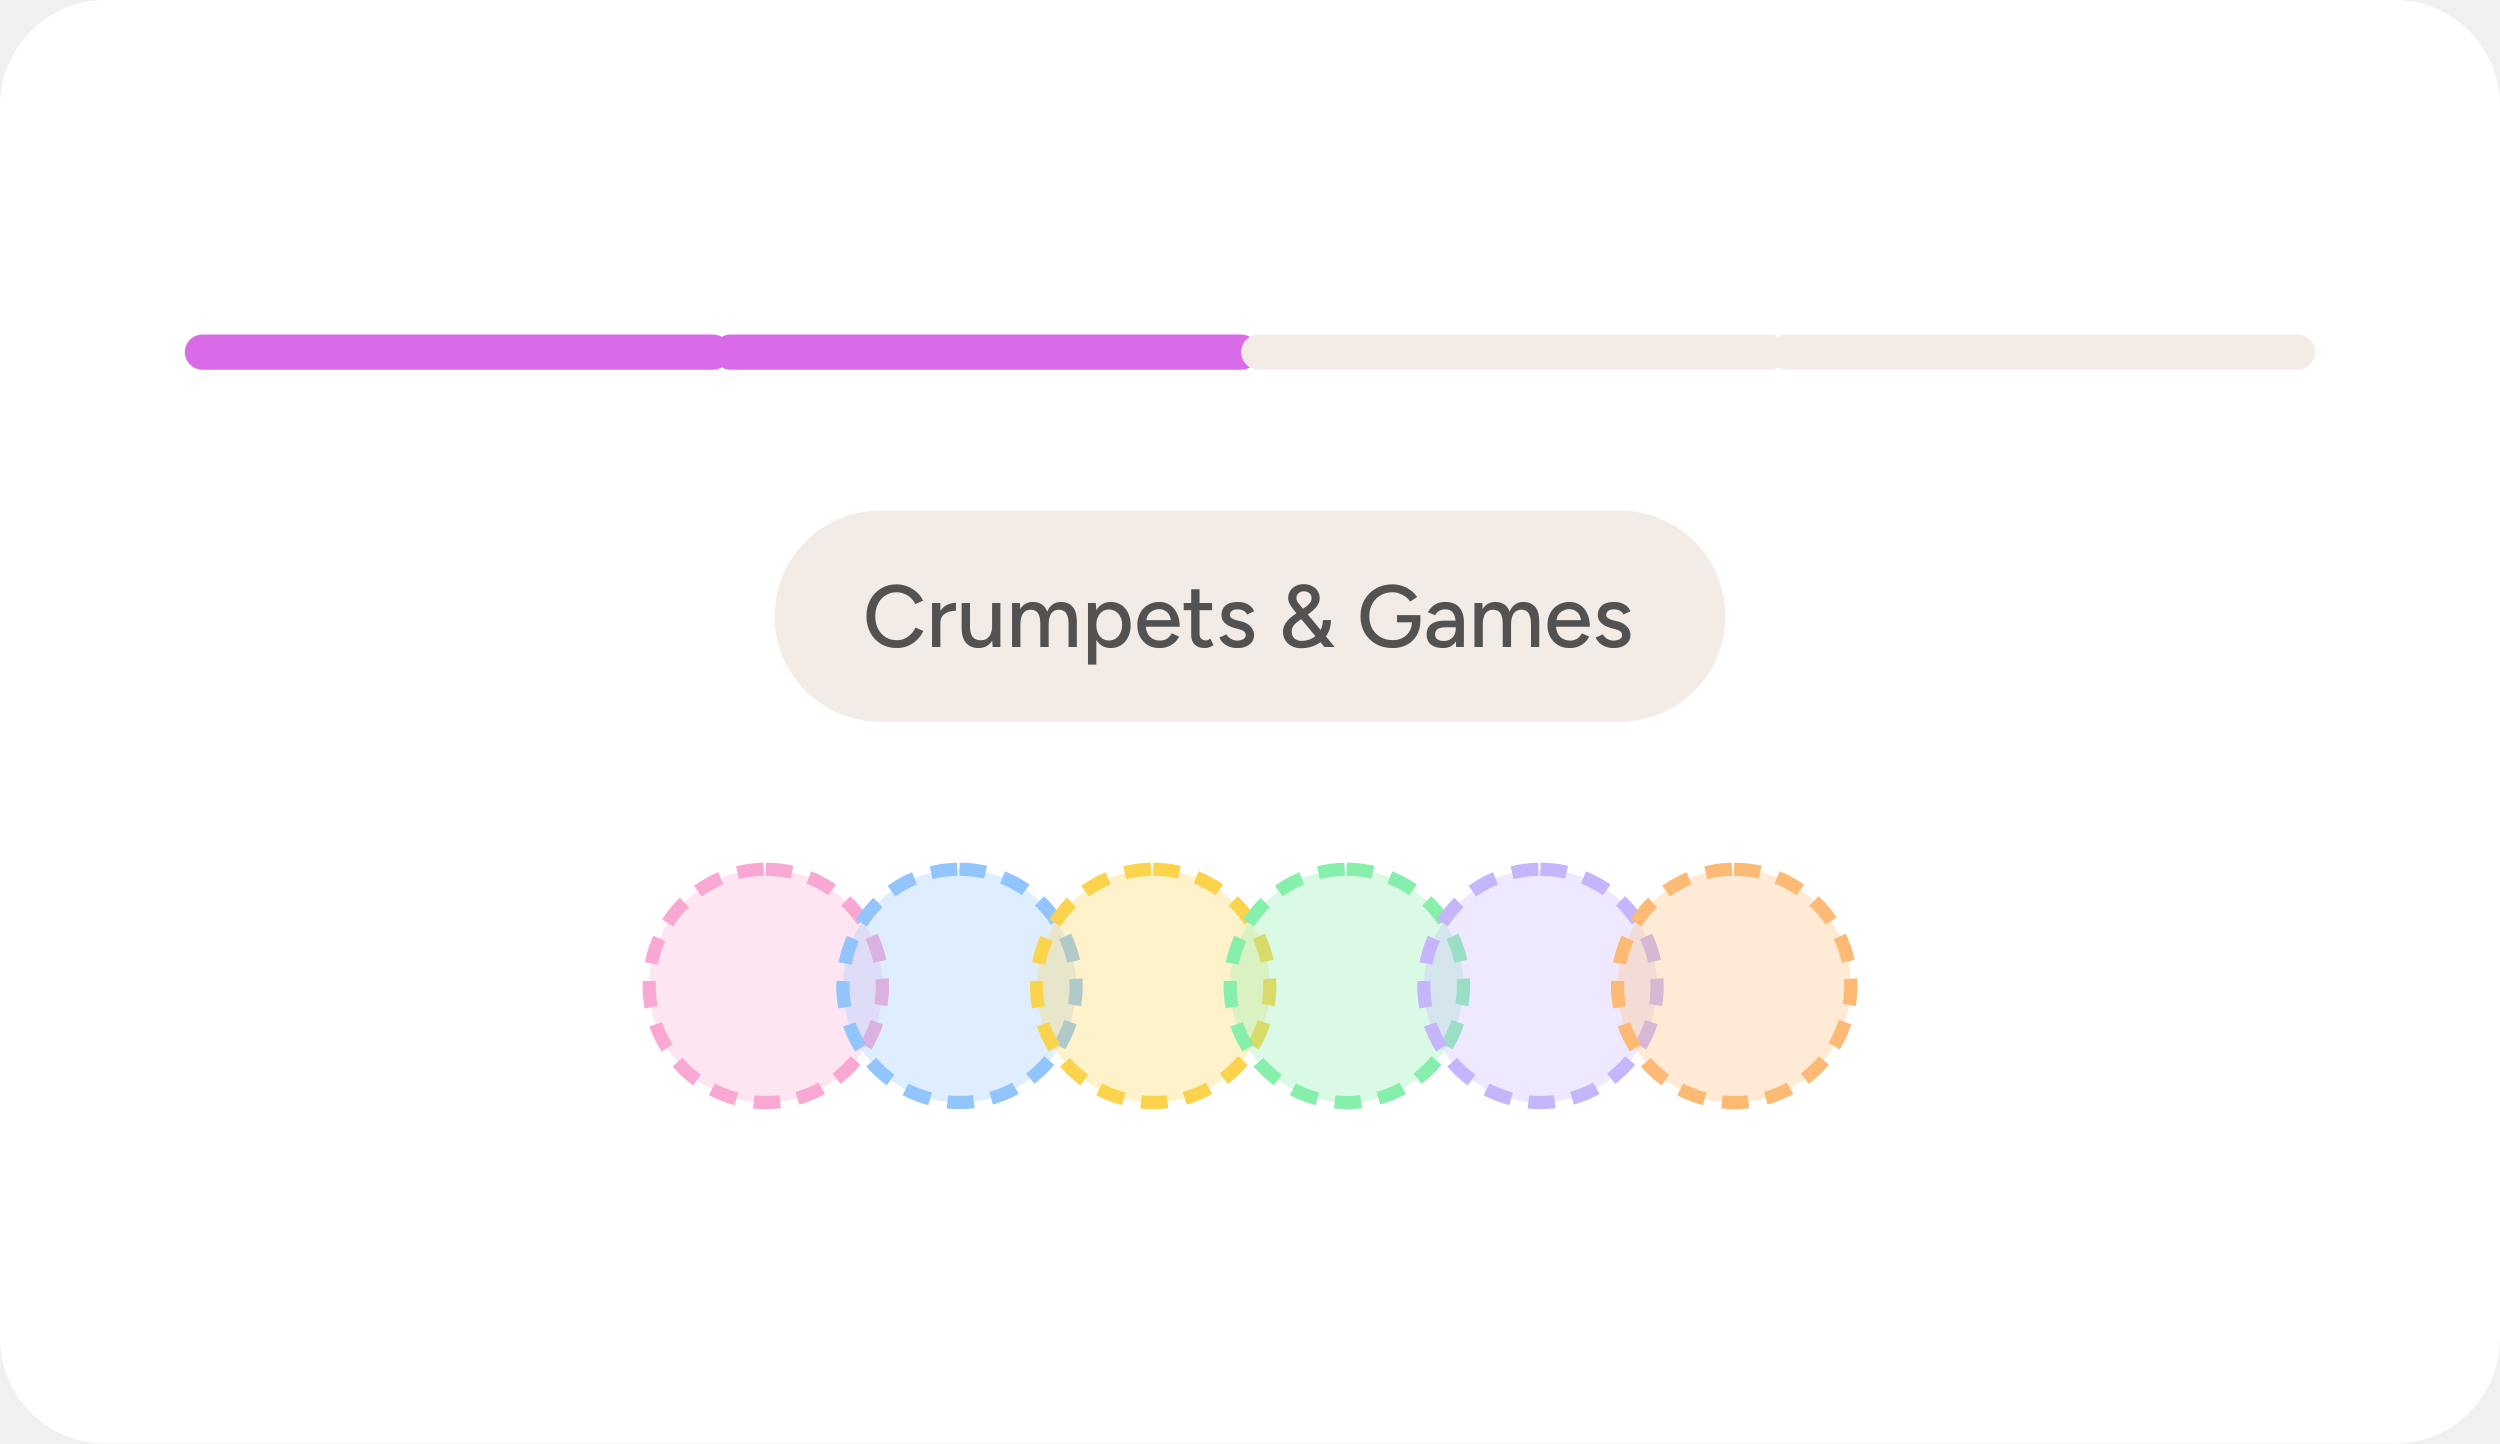
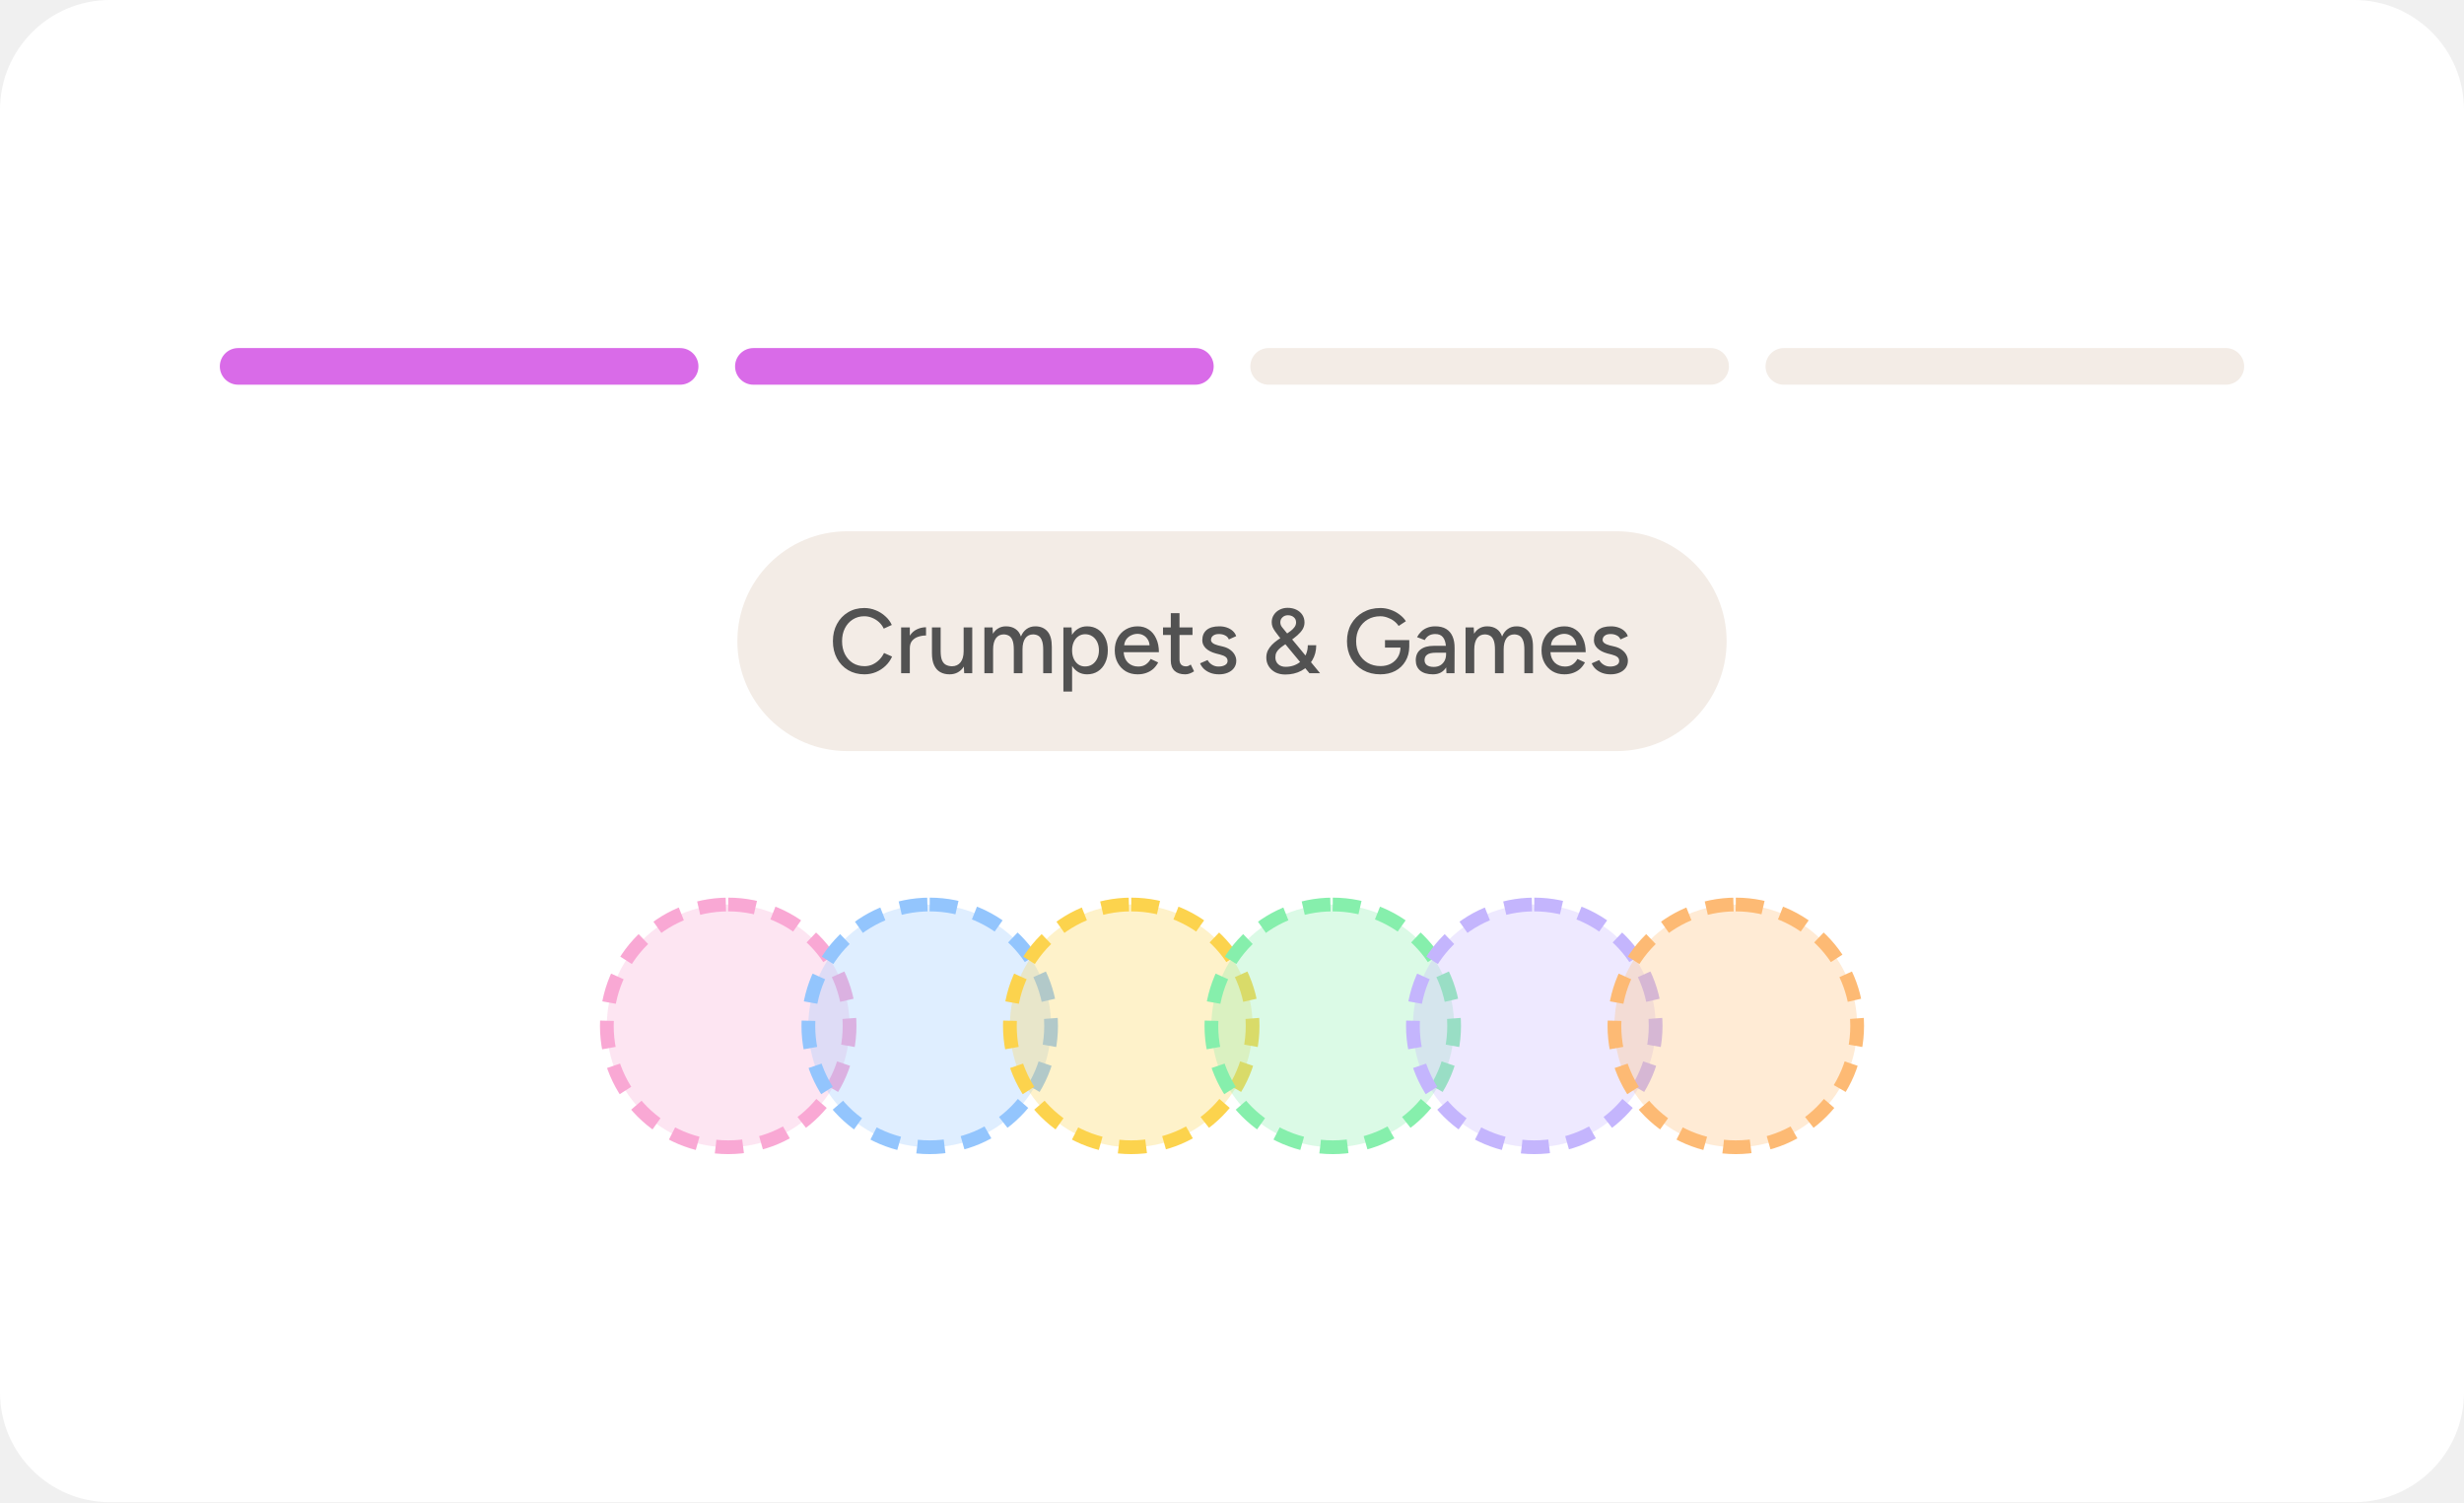
- <svg xmlns="http://www.w3.org/2000/svg" width="284" height="164" viewBox="0 0 284 164" fill="none">
-   <rect width="284" height="164" rx="12" fill="white" />
-   <rect x="21" y="38" width="62" height="4" rx="2" fill="#D96BE8" />
-   <rect x="81" y="38" width="62" height="4" rx="2" fill="#D96BE8" />
-   <rect x="141" y="38" width="62" height="4" rx="2" fill="#F3ECE6" />
-   <rect x="201" y="38" width="62" height="4" rx="2" fill="#F3ECE6" />
-   <rect x="88" y="58" width="108" height="24" rx="12" fill="#F3ECE6" />
-   <path d="M101.87 73.62C101.203 73.62 100.61 73.467 100.09 73.16C99.57 72.847 99.163 72.42 98.87 71.88C98.577 71.333 98.43 70.707 98.43 70C98.43 69.293 98.577 68.67 98.87 68.13C99.163 67.583 99.567 67.157 100.08 66.85C100.593 66.537 101.183 66.38 101.85 66.38C102.283 66.38 102.697 66.46 103.09 66.62C103.483 66.773 103.833 66.99 104.14 67.27C104.453 67.543 104.693 67.863 104.86 68.23L103.98 68.63C103.853 68.357 103.68 68.12 103.46 67.92C103.24 67.72 102.99 67.563 102.71 67.45C102.437 67.337 102.15 67.28 101.85 67.28C101.383 67.28 100.967 67.397 100.6 67.63C100.233 67.863 99.947 68.183 99.74 68.59C99.533 68.997 99.43 69.467 99.43 70C99.43 70.533 99.533 71.007 99.74 71.42C99.953 71.833 100.243 72.157 100.61 72.39C100.983 72.617 101.407 72.73 101.88 72.73C102.187 72.73 102.477 72.67 102.75 72.55C103.023 72.423 103.267 72.253 103.48 72.04C103.7 71.82 103.877 71.57 104.01 71.29L104.89 71.68C104.723 72.06 104.487 72.397 104.18 72.69C103.873 72.983 103.52 73.213 103.12 73.38C102.727 73.54 102.31 73.62 101.87 73.62ZM105.877 73.5V68.5H106.827V69.4C107.027 69.087 107.283 68.857 107.597 68.71C107.917 68.557 108.25 68.48 108.597 68.48V69.38C108.297 69.38 108.01 69.427 107.737 69.52C107.47 69.607 107.25 69.753 107.077 69.96C106.91 70.16 106.827 70.433 106.827 70.78V73.5H105.877ZM111.163 73.62C110.776 73.62 110.44 73.54 110.153 73.38C109.866 73.22 109.643 72.97 109.483 72.63C109.323 72.29 109.243 71.85 109.243 71.31V68.5H110.193V71.06C110.193 71.507 110.243 71.85 110.343 72.09C110.45 72.33 110.596 72.497 110.783 72.59C110.97 72.683 111.18 72.733 111.413 72.74C111.82 72.74 112.136 72.597 112.363 72.31C112.59 72.023 112.703 71.62 112.703 71.1V68.5H113.643V73.5H112.763L112.723 72.77C112.556 73.043 112.34 73.253 112.073 73.4C111.813 73.547 111.51 73.62 111.163 73.62ZM114.969 73.5V68.5H115.859L115.899 69.19C116.059 68.923 116.259 68.723 116.499 68.59C116.739 68.45 117.015 68.38 117.329 68.38C117.729 68.38 118.069 68.473 118.349 68.66C118.629 68.84 118.832 69.117 118.959 69.49C119.105 69.13 119.312 68.857 119.579 68.67C119.845 68.477 120.162 68.38 120.529 68.38C121.095 68.38 121.539 68.567 121.859 68.94C122.179 69.307 122.335 69.873 122.329 70.64V73.5H121.389V70.94C121.389 70.487 121.339 70.143 121.239 69.91C121.145 69.67 121.019 69.503 120.859 69.41C120.699 69.317 120.512 69.267 120.299 69.26C119.925 69.26 119.635 69.403 119.429 69.69C119.229 69.977 119.129 70.38 119.129 70.9V73.5H118.179V70.94C118.179 70.487 118.132 70.143 118.039 69.91C117.945 69.67 117.815 69.503 117.649 69.41C117.489 69.317 117.302 69.267 117.089 69.26C116.715 69.26 116.425 69.403 116.219 69.69C116.019 69.977 115.919 70.38 115.919 70.9V73.5H114.969ZM123.593 75.5V68.5H124.483L124.533 69.31C124.713 69.017 124.943 68.79 125.223 68.63C125.503 68.463 125.823 68.38 126.183 68.38C126.629 68.38 127.023 68.49 127.363 68.71C127.703 68.93 127.966 69.237 128.153 69.63C128.346 70.017 128.443 70.473 128.443 71C128.443 71.52 128.346 71.977 128.153 72.37C127.966 72.763 127.703 73.07 127.363 73.29C127.023 73.51 126.629 73.62 126.183 73.62C125.823 73.62 125.503 73.54 125.223 73.38C124.949 73.213 124.723 72.987 124.543 72.7V75.5H123.593ZM125.953 72.76C126.253 72.76 126.516 72.687 126.743 72.54C126.969 72.387 127.146 72.18 127.273 71.92C127.406 71.653 127.473 71.347 127.473 71C127.473 70.653 127.409 70.35 127.283 70.09C127.156 69.823 126.979 69.617 126.753 69.47C126.526 69.317 126.263 69.24 125.963 69.24C125.689 69.24 125.443 69.317 125.223 69.47C125.009 69.617 124.843 69.823 124.723 70.09C124.603 70.357 124.543 70.66 124.543 71C124.543 71.347 124.603 71.653 124.723 71.92C124.843 72.18 125.009 72.387 125.223 72.54C125.436 72.687 125.679 72.76 125.953 72.76ZM131.69 73.62C131.204 73.62 130.774 73.51 130.4 73.29C130.027 73.063 129.734 72.753 129.52 72.36C129.307 71.967 129.2 71.513 129.2 71C129.2 70.487 129.307 70.033 129.52 69.64C129.734 69.247 130.027 68.94 130.4 68.72C130.78 68.493 131.214 68.38 131.7 68.38C132.16 68.38 132.564 68.497 132.91 68.73C133.257 68.957 133.527 69.283 133.72 69.71C133.92 70.13 134.02 70.627 134.02 71.2H130.17C130.204 71.693 130.367 72.08 130.66 72.36C130.96 72.633 131.327 72.77 131.76 72.77C132.094 72.77 132.37 72.693 132.59 72.54C132.817 72.38 132.994 72.18 133.12 71.94L133.94 72.32C133.807 72.58 133.634 72.81 133.42 73.01C133.207 73.203 132.954 73.353 132.66 73.46C132.374 73.567 132.05 73.62 131.69 73.62ZM130.23 70.45H133C132.98 70.183 132.907 69.96 132.78 69.78C132.66 69.593 132.504 69.45 132.31 69.35C132.124 69.25 131.914 69.2 131.68 69.2C131.454 69.2 131.234 69.25 131.02 69.35C130.807 69.443 130.627 69.583 130.48 69.77C130.34 69.957 130.257 70.183 130.23 70.45ZM136.889 73.62C136.389 73.62 136.002 73.493 135.729 73.24C135.455 72.98 135.319 72.61 135.319 72.13V69.32H134.469V68.5H135.319V66.94H136.269V68.5H137.689V69.32H136.269V71.99C136.269 72.237 136.329 72.427 136.449 72.56C136.575 72.687 136.755 72.75 136.989 72.75C137.055 72.75 137.129 72.737 137.209 72.71C137.289 72.683 137.385 72.63 137.499 72.55L137.859 73.29C137.685 73.403 137.519 73.487 137.359 73.54C137.205 73.593 137.049 73.62 136.889 73.62ZM140.587 73.62C140.233 73.62 139.917 73.567 139.637 73.46C139.363 73.353 139.13 73.21 138.937 73.03C138.75 72.85 138.61 72.647 138.517 72.42L139.337 72.06C139.443 72.267 139.603 72.437 139.817 72.57C140.03 72.703 140.267 72.77 140.527 72.77C140.813 72.77 141.05 72.717 141.237 72.61C141.423 72.503 141.517 72.353 141.517 72.16C141.517 71.973 141.447 71.827 141.307 71.72C141.167 71.613 140.963 71.527 140.697 71.46L140.227 71.34C139.76 71.213 139.397 71.023 139.137 70.77C138.883 70.517 138.757 70.23 138.757 69.91C138.757 69.423 138.913 69.047 139.227 68.78C139.54 68.513 140.003 68.38 140.617 68.38C140.917 68.38 141.19 68.423 141.437 68.51C141.69 68.597 141.903 68.72 142.077 68.88C142.257 69.04 142.383 69.23 142.457 69.45L141.657 69.81C141.577 69.61 141.44 69.463 141.247 69.37C141.053 69.27 140.827 69.22 140.567 69.22C140.3 69.22 140.09 69.28 139.937 69.4C139.783 69.513 139.707 69.673 139.707 69.88C139.707 69.993 139.77 70.103 139.897 70.21C140.03 70.31 140.223 70.393 140.477 70.46L141.017 70.59C141.343 70.67 141.613 70.793 141.827 70.96C142.04 71.12 142.2 71.303 142.307 71.51C142.413 71.71 142.467 71.92 142.467 72.14C142.467 72.44 142.383 72.703 142.217 72.93C142.057 73.15 141.833 73.32 141.547 73.44C141.267 73.56 140.947 73.62 140.587 73.62ZM147.816 73.64C147.416 73.64 147.06 73.563 146.746 73.41C146.44 73.25 146.196 73.03 146.016 72.75C145.836 72.47 145.746 72.153 145.746 71.8C145.746 71.513 145.8 71.257 145.906 71.03C146.02 70.803 146.166 70.597 146.346 70.41C146.533 70.217 146.736 70.043 146.956 69.89L147.976 69.19C148.13 69.083 148.283 68.973 148.436 68.86C148.59 68.74 148.72 68.607 148.826 68.46C148.94 68.307 148.996 68.137 148.996 67.95C148.996 67.71 148.91 67.52 148.736 67.38C148.57 67.24 148.356 67.17 148.096 67.17C147.87 67.17 147.676 67.243 147.516 67.39C147.356 67.537 147.276 67.72 147.276 67.94C147.276 68.127 147.333 68.297 147.446 68.45C147.566 68.597 147.71 68.773 147.876 68.98L149.136 70.49L151.616 73.5H150.456L148.386 71.01L147.126 69.49C146.966 69.283 146.826 69.097 146.706 68.93C146.586 68.763 146.493 68.6 146.426 68.44C146.366 68.273 146.336 68.103 146.336 67.93C146.336 67.63 146.413 67.363 146.566 67.13C146.72 66.89 146.926 66.703 147.186 66.57C147.453 66.43 147.746 66.36 148.066 66.36C148.42 66.36 148.736 66.427 149.016 66.56C149.296 66.693 149.516 66.88 149.676 67.12C149.836 67.36 149.916 67.64 149.916 67.96C149.916 68.227 149.846 68.477 149.706 68.71C149.566 68.937 149.373 69.157 149.126 69.37C148.88 69.583 148.596 69.8 148.276 70.02L147.546 70.53C147.406 70.623 147.273 70.73 147.146 70.85C147.026 70.963 146.926 71.093 146.846 71.24C146.773 71.387 146.736 71.567 146.736 71.78C146.736 72.08 146.84 72.327 147.046 72.52C147.253 72.707 147.523 72.8 147.856 72.8C148.183 72.8 148.493 72.747 148.786 72.64C149.08 72.527 149.336 72.37 149.556 72.17C149.783 71.963 149.96 71.713 150.086 71.42C150.213 71.127 150.276 70.8 150.276 70.44H151.196C151.196 71.06 151.05 71.613 150.756 72.1C150.47 72.58 150.073 72.957 149.566 73.23C149.06 73.503 148.476 73.64 147.816 73.64ZM158.193 73.62C157.486 73.62 156.856 73.467 156.303 73.16C155.756 72.847 155.326 72.42 155.013 71.88C154.706 71.333 154.553 70.71 154.553 70.01C154.553 69.297 154.706 68.67 155.013 68.13C155.326 67.583 155.756 67.157 156.303 66.85C156.856 66.537 157.486 66.38 158.193 66.38C158.58 66.38 158.95 66.443 159.303 66.57C159.663 66.69 159.986 66.86 160.273 67.08C160.566 67.293 160.803 67.54 160.983 67.82L160.193 68.34C160.06 68.133 159.886 67.95 159.673 67.79C159.46 67.63 159.223 67.507 158.963 67.42C158.71 67.327 158.453 67.28 158.193 67.28C157.68 67.28 157.223 67.397 156.823 67.63C156.43 67.863 156.12 68.183 155.893 68.59C155.666 68.997 155.553 69.47 155.553 70.01C155.553 70.537 155.663 71.003 155.883 71.41C156.11 71.817 156.423 72.137 156.823 72.37C157.23 72.603 157.693 72.72 158.213 72.72C158.626 72.72 158.996 72.637 159.323 72.47C159.65 72.297 159.906 72.06 160.093 71.76C160.286 71.453 160.386 71.1 160.393 70.7H158.703V69.88H161.353V70.6C161.346 71.207 161.206 71.737 160.933 72.19C160.666 72.643 160.296 72.997 159.823 73.25C159.35 73.497 158.806 73.62 158.193 73.62ZM163.942 73.62C163.348 73.62 162.885 73.487 162.552 73.22C162.225 72.947 162.062 72.57 162.062 72.09C162.062 71.577 162.232 71.187 162.572 70.92C162.918 70.647 163.398 70.51 164.012 70.51H165.352C165.312 70.083 165.198 69.763 165.012 69.55C164.832 69.33 164.558 69.22 164.192 69.22C163.932 69.22 163.705 69.273 163.512 69.38C163.325 69.487 163.168 69.653 163.042 69.88L162.202 69.56C162.322 69.333 162.472 69.133 162.652 68.96C162.832 68.78 163.048 68.64 163.302 68.54C163.555 68.433 163.852 68.38 164.192 68.38C164.665 68.38 165.058 68.473 165.372 68.66C165.685 68.847 165.918 69.117 166.072 69.47C166.232 69.823 166.308 70.26 166.302 70.78L166.292 73.5H165.412L165.382 72.86C165.235 73.1 165.042 73.287 164.802 73.42C164.562 73.553 164.275 73.62 163.942 73.62ZM164.022 72.81C164.295 72.81 164.532 72.753 164.732 72.64C164.932 72.52 165.088 72.357 165.202 72.15C165.315 71.937 165.372 71.693 165.372 71.42V71.26H164.272C163.812 71.26 163.488 71.333 163.302 71.48C163.115 71.62 163.022 71.817 163.022 72.07C163.022 72.303 163.108 72.487 163.282 72.62C163.462 72.747 163.708 72.81 164.022 72.81ZM167.498 73.5V68.5H168.388L168.428 69.19C168.588 68.923 168.788 68.723 169.028 68.59C169.268 68.45 169.545 68.38 169.858 68.38C170.258 68.38 170.598 68.473 170.878 68.66C171.158 68.84 171.361 69.117 171.488 69.49C171.635 69.13 171.841 68.857 172.108 68.67C172.375 68.477 172.691 68.38 173.058 68.38C173.625 68.38 174.068 68.567 174.388 68.94C174.708 69.307 174.865 69.873 174.858 70.64V73.5H173.918V70.94C173.918 70.487 173.868 70.143 173.768 69.91C173.675 69.67 173.548 69.503 173.388 69.41C173.228 69.317 173.041 69.267 172.828 69.26C172.455 69.26 172.165 69.403 171.958 69.69C171.758 69.977 171.658 70.38 171.658 70.9V73.5H170.708V70.94C170.708 70.487 170.661 70.143 170.568 69.91C170.475 69.67 170.345 69.503 170.178 69.41C170.018 69.317 169.831 69.267 169.618 69.26C169.245 69.26 168.955 69.403 168.748 69.69C168.548 69.977 168.448 70.38 168.448 70.9V73.5H167.498ZM178.282 73.62C177.795 73.62 177.365 73.51 176.992 73.29C176.619 73.063 176.325 72.753 176.112 72.36C175.899 71.967 175.792 71.513 175.792 71C175.792 70.487 175.899 70.033 176.112 69.64C176.325 69.247 176.619 68.94 176.992 68.72C177.372 68.493 177.805 68.38 178.292 68.38C178.752 68.38 179.155 68.497 179.502 68.73C179.849 68.957 180.119 69.283 180.312 69.71C180.512 70.13 180.612 70.627 180.612 71.2H176.762C176.795 71.693 176.959 72.08 177.252 72.36C177.552 72.633 177.919 72.77 178.352 72.77C178.685 72.77 178.962 72.693 179.182 72.54C179.409 72.38 179.585 72.18 179.712 71.94L180.532 72.32C180.399 72.58 180.225 72.81 180.012 73.01C179.799 73.203 179.545 73.353 179.252 73.46C178.965 73.567 178.642 73.62 178.282 73.62ZM176.822 70.45H179.592C179.572 70.183 179.499 69.96 179.372 69.78C179.252 69.593 179.095 69.45 178.902 69.35C178.715 69.25 178.505 69.2 178.272 69.2C178.045 69.2 177.825 69.25 177.612 69.35C177.399 69.443 177.219 69.583 177.072 69.77C176.932 69.957 176.849 70.183 176.822 70.45ZM183.341 73.62C182.987 73.62 182.671 73.567 182.391 73.46C182.117 73.353 181.884 73.21 181.691 73.03C181.504 72.85 181.364 72.647 181.271 72.42L182.091 72.06C182.197 72.267 182.357 72.437 182.571 72.57C182.784 72.703 183.021 72.77 183.281 72.77C183.567 72.77 183.804 72.717 183.991 72.61C184.177 72.503 184.271 72.353 184.271 72.16C184.271 71.973 184.201 71.827 184.061 71.72C183.921 71.613 183.717 71.527 183.451 71.46L182.981 71.34C182.514 71.213 182.151 71.023 181.891 70.77C181.637 70.517 181.511 70.23 181.511 69.91C181.511 69.423 181.667 69.047 181.981 68.78C182.294 68.513 182.757 68.38 183.371 68.38C183.671 68.38 183.944 68.423 184.191 68.51C184.444 68.597 184.657 68.72 184.831 68.88C185.011 69.04 185.137 69.23 185.211 69.45L184.411 69.81C184.331 69.61 184.194 69.463 184.001 69.37C183.807 69.27 183.581 69.22 183.321 69.22C183.054 69.22 182.844 69.28 182.691 69.4C182.537 69.513 182.461 69.673 182.461 69.88C182.461 69.993 182.524 70.103 182.651 70.21C182.784 70.31 182.977 70.393 183.231 70.46L183.771 70.59C184.097 70.67 184.367 70.793 184.581 70.96C184.794 71.12 184.954 71.303 185.061 71.51C185.167 71.71 185.221 71.92 185.221 72.14C185.221 72.44 185.137 72.703 184.971 72.93C184.811 73.15 184.587 73.32 184.301 73.44C184.021 73.56 183.701 73.62 183.341 73.62Z" fill="#525252" />
-   <rect x="73.75" y="98.75" width="26.5" height="26.5" rx="13.25" fill="#F9A8D4" fill-opacity="0.3" />
-   <rect x="73.75" y="98.75" width="26.5" height="26.5" rx="13.25" stroke="#F9A8D4" stroke-width="1.5" stroke-dasharray="3 2" />
-   <rect x="95.75" y="98.75" width="26.5" height="26.5" rx="13.25" fill="#93C5FD" fill-opacity="0.3" />
-   <rect x="95.75" y="98.75" width="26.5" height="26.5" rx="13.25" stroke="#93C5FD" stroke-width="1.5" stroke-dasharray="3 2" />
-   <rect x="117.75" y="98.75" width="26.5" height="26.5" rx="13.25" fill="#FCD34D" fill-opacity="0.3" />
-   <rect x="117.75" y="98.75" width="26.5" height="26.5" rx="13.25" stroke="#FCD34D" stroke-width="1.5" stroke-dasharray="3 2" />
-   <rect x="139.75" y="98.75" width="26.5" height="26.5" rx="13.25" fill="#86EFAC" fill-opacity="0.3" />
-   <rect x="139.75" y="98.75" width="26.5" height="26.5" rx="13.25" stroke="#86EFAC" stroke-width="1.5" stroke-dasharray="3 2" />
-   <rect x="161.75" y="98.75" width="26.5" height="26.5" rx="13.25" fill="#C4B5FD" fill-opacity="0.3" />
-   <rect x="161.75" y="98.75" width="26.5" height="26.5" rx="13.25" stroke="#C4B5FD" stroke-width="1.5" stroke-dasharray="3 2" />
-   <rect x="183.75" y="98.75" width="26.5" height="26.5" rx="13.25" fill="#FDBA74" fill-opacity="0.3" />
-   <rect x="183.75" y="98.75" width="26.5" height="26.5" rx="13.25" stroke="#FDBA74" stroke-width="1.5" stroke-dasharray="3 2" />
+ <svg xmlns="http://www.w3.org/2000/svg" width="269" height="164" viewBox="0 0 269 164" fill="none">
+   <g>
+     <rect width="269" height="164" rx="12" fill="white" />
+     <g>
+       <g>
+         <g>
+           <rect x="192.75" y="38" width="52.25" height="4" rx="2" fill="#F3ECE6" />
+         </g>
+       </g>
+       <g>
+         <g>
+           <rect x="136.5" y="38" width="52.25" height="4" rx="2" fill="#F3ECE6" />
+         </g>
+       </g>
+       <g>
+         <g>
+           <rect x="80.25" y="38" width="52.25" height="4" rx="2" fill="#D96BE8" />
+         </g>
+       </g>
+       <g>
+         <g>
+           <rect x="24" y="38" width="52.25" height="4" rx="2" fill="#D96BE8" />
+         </g>
+       </g>
+     </g>
+     <g>
+       <g>
+         <rect x="80.5" y="58" width="108" height="24" rx="12" fill="#F3ECE6" />
+         <path d="M94.37 73.62C93.703 73.62 93.11 73.467 92.59 73.16C92.07 72.847 91.663 72.42 91.37 71.88C91.077 71.333 90.93 70.707 90.93 70C90.93 69.293 91.077 68.67 91.37 68.13C91.663 67.583 92.067 67.157 92.58 66.85C93.093 66.537 93.683 66.38 94.35 66.38C94.783 66.38 95.197 66.46 95.59 66.62C95.983 66.773 96.333 66.99 96.64 67.27C96.953 67.543 97.193 67.863 97.36 68.23L96.48 68.63C96.353 68.357 96.18 68.12 95.96 67.92C95.74 67.72 95.49 67.563 95.21 67.45C94.937 67.337 94.65 67.28 94.35 67.28C93.883 67.28 93.467 67.397 93.1 67.63C92.733 67.863 92.447 68.183 92.24 68.59C92.033 68.997 91.93 69.467 91.93 70C91.93 70.533 92.033 71.007 92.24 71.42C92.453 71.833 92.743 72.157 93.11 72.39C93.483 72.617 93.907 72.73 94.38 72.73C94.687 72.73 94.977 72.67 95.25 72.55C95.523 72.423 95.767 72.253 95.98 72.04C96.2 71.82 96.377 71.57 96.51 71.29L97.39 71.68C97.223 72.06 96.987 72.397 96.68 72.69C96.373 72.983 96.02 73.213 95.62 73.38C95.227 73.54 94.81 73.62 94.37 73.62ZM98.377 73.5V68.5H99.327V69.4C99.527 69.087 99.784 68.857 100.097 68.71C100.417 68.557 100.75 68.48 101.097 68.48V69.38C100.797 69.38 100.51 69.427 100.237 69.52C99.97 69.607 99.75 69.753 99.577 69.96C99.41 70.16 99.327 70.433 99.327 70.78V73.5H98.377ZM103.663 73.62C103.276 73.62 102.94 73.54 102.653 73.38C102.366 73.22 102.143 72.97 101.983 72.63C101.823 72.29 101.743 71.85 101.743 71.31V68.5H102.693V71.06C102.693 71.507 102.743 71.85 102.843 72.09C102.95 72.33 103.096 72.497 103.283 72.59C103.47 72.683 103.68 72.733 103.913 72.74C104.32 72.74 104.636 72.597 104.863 72.31C105.09 72.023 105.203 71.62 105.203 71.1V68.5H106.143V73.5H105.263L105.223 72.77C105.056 73.043 104.84 73.253 104.573 73.4C104.313 73.547 104.01 73.62 103.663 73.62ZM107.469 73.5V68.5H108.359L108.399 69.19C108.559 68.923 108.759 68.723 108.999 68.59C109.239 68.45 109.515 68.38 109.829 68.38C110.229 68.38 110.569 68.473 110.849 68.66C111.129 68.84 111.332 69.117 111.459 69.49C111.605 69.13 111.812 68.857 112.079 68.67C112.345 68.477 112.662 68.38 113.029 68.38C113.595 68.38 114.039 68.567 114.359 68.94C114.679 69.307 114.835 69.873 114.829 70.64V73.5H113.889V70.94C113.889 70.487 113.839 70.143 113.739 69.91C113.645 69.67 113.519 69.503 113.359 69.41C113.199 69.317 113.012 69.267 112.799 69.26C112.425 69.26 112.135 69.403 111.929 69.69C111.729 69.977 111.629 70.38 111.629 70.9V73.5H110.679V70.94C110.679 70.487 110.632 70.143 110.539 69.91C110.445 69.67 110.315 69.503 110.149 69.41C109.989 69.317 109.802 69.267 109.589 69.26C109.215 69.26 108.925 69.403 108.719 69.69C108.519 69.977 108.419 70.38 108.419 70.9V73.5H107.469ZM116.093 75.5V68.5H116.983L117.033 69.31C117.213 69.017 117.443 68.79 117.723 68.63C118.003 68.463 118.323 68.38 118.683 68.38C119.129 68.38 119.523 68.49 119.863 68.71C120.203 68.93 120.466 69.237 120.653 69.63C120.846 70.017 120.943 70.473 120.943 71C120.943 71.52 120.846 71.977 120.653 72.37C120.466 72.763 120.203 73.07 119.863 73.29C119.523 73.51 119.129 73.62 118.683 73.62C118.323 73.62 118.003 73.54 117.723 73.38C117.449 73.213 117.223 72.987 117.043 72.7V75.5H116.093ZM118.453 72.76C118.753 72.76 119.016 72.687 119.243 72.54C119.469 72.387 119.646 72.18 119.773 71.92C119.906 71.653 119.973 71.347 119.973 71C119.973 70.653 119.909 70.35 119.783 70.09C119.656 69.823 119.479 69.617 119.253 69.47C119.026 69.317 118.763 69.24 118.463 69.24C118.189 69.24 117.943 69.317 117.723 69.47C117.509 69.617 117.343 69.823 117.223 70.09C117.103 70.357 117.043 70.66 117.043 71C117.043 71.347 117.103 71.653 117.223 71.92C117.343 72.18 117.509 72.387 117.723 72.54C117.936 72.687 118.179 72.76 118.453 72.76ZM124.19 73.62C123.704 73.62 123.274 73.51 122.9 73.29C122.527 73.063 122.234 72.753 122.02 72.36C121.807 71.967 121.7 71.513 121.7 71C121.7 70.487 121.807 70.033 122.02 69.64C122.234 69.247 122.527 68.94 122.9 68.72C123.28 68.493 123.714 68.38 124.2 68.38C124.66 68.38 125.064 68.497 125.41 68.73C125.757 68.957 126.027 69.283 126.22 69.71C126.42 70.13 126.52 70.627 126.52 71.2H122.67C122.704 71.693 122.867 72.08 123.16 72.36C123.46 72.633 123.827 72.77 124.26 72.77C124.594 72.77 124.87 72.693 125.09 72.54C125.317 72.38 125.494 72.18 125.62 71.94L126.44 72.32C126.307 72.58 126.134 72.81 125.92 73.01C125.707 73.203 125.454 73.353 125.16 73.46C124.874 73.567 124.55 73.62 124.19 73.62ZM122.73 70.45H125.5C125.48 70.183 125.407 69.96 125.28 69.78C125.16 69.593 125.004 69.45 124.81 69.35C124.624 69.25 124.414 69.2 124.18 69.2C123.954 69.2 123.734 69.25 123.52 69.35C123.307 69.443 123.127 69.583 122.98 69.77C122.84 69.957 122.757 70.183 122.73 70.45ZM129.389 73.62C128.889 73.62 128.502 73.493 128.229 73.24C127.955 72.98 127.819 72.61 127.819 72.13V69.32H126.969V68.5H127.819V66.94H128.769V68.5H130.189V69.32H128.769V71.99C128.769 72.237 128.829 72.427 128.949 72.56C129.075 72.687 129.255 72.75 129.489 72.75C129.555 72.75 129.629 72.737 129.709 72.71C129.789 72.683 129.885 72.63 129.999 72.55L130.359 73.29C130.185 73.403 130.019 73.487 129.859 73.54C129.705 73.593 129.549 73.62 129.389 73.62ZM133.087 73.62C132.733 73.62 132.417 73.567 132.137 73.46C131.863 73.353 131.63 73.21 131.437 73.03C131.25 72.85 131.11 72.647 131.017 72.42L131.837 72.06C131.943 72.267 132.103 72.437 132.317 72.57C132.53 72.703 132.767 72.77 133.027 72.77C133.313 72.77 133.55 72.717 133.737 72.61C133.923 72.503 134.017 72.353 134.017 72.16C134.017 71.973 133.947 71.827 133.807 71.72C133.667 71.613 133.463 71.527 133.197 71.46L132.727 71.34C132.26 71.213 131.897 71.023 131.637 70.77C131.383 70.517 131.257 70.23 131.257 69.91C131.257 69.423 131.413 69.047 131.727 68.78C132.04 68.513 132.503 68.38 133.117 68.38C133.417 68.38 133.69 68.423 133.937 68.51C134.19 68.597 134.403 68.72 134.577 68.88C134.757 69.04 134.883 69.23 134.957 69.45L134.157 69.81C134.077 69.61 133.94 69.463 133.747 69.37C133.553 69.27 133.327 69.22 133.067 69.22C132.8 69.22 132.59 69.28 132.437 69.4C132.283 69.513 132.207 69.673 132.207 69.88C132.207 69.993 132.27 70.103 132.397 70.21C132.53 70.31 132.723 70.393 132.977 70.46L133.517 70.59C133.843 70.67 134.113 70.793 134.327 70.96C134.54 71.12 134.7 71.303 134.807 71.51C134.913 71.71 134.967 71.92 134.967 72.14C134.967 72.44 134.883 72.703 134.717 72.93C134.557 73.15 134.333 73.32 134.047 73.44C133.767 73.56 133.447 73.62 133.087 73.62ZM140.316 73.64C139.916 73.64 139.56 73.563 139.246 73.41C138.94 73.25 138.696 73.03 138.516 72.75C138.336 72.47 138.246 72.153 138.246 71.8C138.246 71.513 138.3 71.257 138.406 71.03C138.52 70.803 138.666 70.597 138.846 70.41C139.033 70.217 139.236 70.043 139.456 69.89L140.476 69.19C140.63 69.083 140.783 68.973 140.936 68.86C141.09 68.74 141.22 68.607 141.326 68.46C141.44 68.307 141.496 68.137 141.496 67.95C141.496 67.71 141.41 67.52 141.236 67.38C141.07 67.24 140.856 67.17 140.596 67.17C140.37 67.17 140.176 67.243 140.016 67.39C139.856 67.537 139.776 67.72 139.776 67.94C139.776 68.127 139.833 68.297 139.946 68.45C140.066 68.597 140.21 68.773 140.376 68.98L141.636 70.49L144.116 73.5H142.956L140.886 71.01L139.626 69.49C139.466 69.283 139.326 69.097 139.206 68.93C139.086 68.763 138.993 68.6 138.926 68.44C138.866 68.273 138.836 68.103 138.836 67.93C138.836 67.63 138.913 67.363 139.066 67.13C139.22 66.89 139.426 66.703 139.686 66.57C139.953 66.43 140.246 66.36 140.566 66.36C140.92 66.36 141.236 66.427 141.516 66.56C141.796 66.693 142.016 66.88 142.176 67.12C142.336 67.36 142.416 67.64 142.416 67.96C142.416 68.227 142.346 68.477 142.206 68.71C142.066 68.937 141.873 69.157 141.626 69.37C141.38 69.583 141.096 69.8 140.776 70.02L140.046 70.53C139.906 70.623 139.773 70.73 139.646 70.85C139.526 70.963 139.426 71.093 139.346 71.24C139.273 71.387 139.236 71.567 139.236 71.78C139.236 72.08 139.34 72.327 139.546 72.52C139.753 72.707 140.023 72.8 140.356 72.8C140.683 72.8 140.993 72.747 141.286 72.64C141.58 72.527 141.836 72.37 142.056 72.17C142.283 71.963 142.46 71.713 142.586 71.42C142.713 71.127 142.776 70.8 142.776 70.44H143.696C143.696 71.06 143.55 71.613 143.256 72.1C142.97 72.58 142.573 72.957 142.066 73.23C141.56 73.503 140.976 73.64 140.316 73.64ZM150.693 73.62C149.986 73.62 149.356 73.467 148.803 73.16C148.256 72.847 147.826 72.42 147.513 71.88C147.206 71.333 147.053 70.71 147.053 70.01C147.053 69.297 147.206 68.67 147.513 68.13C147.826 67.583 148.256 67.157 148.803 66.85C149.356 66.537 149.986 66.38 150.693 66.38C151.08 66.38 151.45 66.443 151.803 66.57C152.163 66.69 152.486 66.86 152.773 67.08C153.066 67.293 153.303 67.54 153.483 67.82L152.693 68.34C152.56 68.133 152.386 67.95 152.173 67.79C151.96 67.63 151.723 67.507 151.463 67.42C151.21 67.327 150.953 67.28 150.693 67.28C150.18 67.28 149.723 67.397 149.323 67.63C148.93 67.863 148.62 68.183 148.393 68.59C148.166 68.997 148.053 69.47 148.053 70.01C148.053 70.537 148.163 71.003 148.383 71.41C148.61 71.817 148.923 72.137 149.323 72.37C149.73 72.603 150.193 72.72 150.713 72.72C151.126 72.72 151.496 72.637 151.823 72.47C152.15 72.297 152.406 72.06 152.593 71.76C152.786 71.453 152.886 71.1 152.893 70.7H151.203V69.88H153.853V70.6C153.846 71.207 153.706 71.737 153.433 72.19C153.166 72.643 152.796 72.997 152.323 73.25C151.85 73.497 151.306 73.62 150.693 73.62ZM156.442 73.62C155.848 73.62 155.385 73.487 155.052 73.22C154.725 72.947 154.562 72.57 154.562 72.09C154.562 71.577 154.732 71.187 155.072 70.92C155.418 70.647 155.898 70.51 156.512 70.51H157.852C157.812 70.083 157.698 69.763 157.512 69.55C157.332 69.33 157.058 69.22 156.692 69.22C156.432 69.22 156.205 69.273 156.012 69.38C155.825 69.487 155.668 69.653 155.542 69.88L154.702 69.56C154.822 69.333 154.972 69.133 155.152 68.96C155.332 68.78 155.548 68.64 155.802 68.54C156.055 68.433 156.352 68.38 156.692 68.38C157.165 68.38 157.558 68.473 157.872 68.66C158.185 68.847 158.418 69.117 158.572 69.47C158.732 69.823 158.808 70.26 158.802 70.78L158.792 73.5H157.912L157.882 72.86C157.735 73.1 157.542 73.287 157.302 73.42C157.062 73.553 156.775 73.62 156.442 73.62ZM156.522 72.81C156.795 72.81 157.032 72.753 157.232 72.64C157.432 72.52 157.588 72.357 157.702 72.15C157.815 71.937 157.872 71.693 157.872 71.42V71.26H156.772C156.312 71.26 155.988 71.333 155.802 71.48C155.615 71.62 155.522 71.817 155.522 72.07C155.522 72.303 155.608 72.487 155.782 72.62C155.962 72.747 156.208 72.81 156.522 72.81ZM159.998 73.5V68.5H160.888L160.928 69.19C161.088 68.923 161.288 68.723 161.528 68.59C161.768 68.45 162.045 68.38 162.358 68.38C162.758 68.38 163.098 68.473 163.378 68.66C163.658 68.84 163.861 69.117 163.988 69.49C164.135 69.13 164.341 68.857 164.608 68.67C164.875 68.477 165.191 68.38 165.558 68.38C166.125 68.38 166.568 68.567 166.888 68.94C167.208 69.307 167.365 69.873 167.358 70.64V73.5H166.418V70.94C166.418 70.487 166.368 70.143 166.268 69.91C166.175 69.67 166.048 69.503 165.888 69.41C165.728 69.317 165.541 69.267 165.328 69.26C164.955 69.26 164.665 69.403 164.458 69.69C164.258 69.977 164.158 70.38 164.158 70.9V73.5H163.208V70.94C163.208 70.487 163.161 70.143 163.068 69.91C162.975 69.67 162.845 69.503 162.678 69.41C162.518 69.317 162.331 69.267 162.118 69.26C161.745 69.26 161.455 69.403 161.248 69.69C161.048 69.977 160.948 70.38 160.948 70.9V73.5H159.998ZM170.782 73.62C170.295 73.62 169.865 73.51 169.492 73.29C169.119 73.063 168.825 72.753 168.612 72.36C168.399 71.967 168.292 71.513 168.292 71C168.292 70.487 168.399 70.033 168.612 69.64C168.825 69.247 169.119 68.94 169.492 68.72C169.872 68.493 170.305 68.38 170.792 68.38C171.252 68.38 171.655 68.497 172.002 68.73C172.349 68.957 172.619 69.283 172.812 69.71C173.012 70.13 173.112 70.627 173.112 71.2H169.262C169.295 71.693 169.459 72.08 169.752 72.36C170.052 72.633 170.419 72.77 170.852 72.77C171.185 72.77 171.462 72.693 171.682 72.54C171.909 72.38 172.085 72.18 172.212 71.94L173.032 72.32C172.899 72.58 172.725 72.81 172.512 73.01C172.299 73.203 172.045 73.353 171.752 73.46C171.465 73.567 171.142 73.62 170.782 73.62ZM169.322 70.45H172.092C172.072 70.183 171.999 69.96 171.872 69.78C171.752 69.593 171.595 69.45 171.402 69.35C171.215 69.25 171.005 69.2 170.772 69.2C170.545 69.2 170.325 69.25 170.112 69.35C169.899 69.443 169.719 69.583 169.572 69.77C169.432 69.957 169.349 70.183 169.322 70.45ZM175.841 73.62C175.487 73.62 175.171 73.567 174.891 73.46C174.617 73.353 174.384 73.21 174.191 73.03C174.004 72.85 173.864 72.647 173.771 72.42L174.591 72.06C174.697 72.267 174.857 72.437 175.071 72.57C175.284 72.703 175.521 72.77 175.781 72.77C176.067 72.77 176.304 72.717 176.491 72.61C176.677 72.503 176.771 72.353 176.771 72.16C176.771 71.973 176.701 71.827 176.561 71.72C176.421 71.613 176.217 71.527 175.951 71.46L175.481 71.34C175.014 71.213 174.651 71.023 174.391 70.77C174.137 70.517 174.011 70.23 174.011 69.91C174.011 69.423 174.167 69.047 174.481 68.78C174.794 68.513 175.257 68.38 175.871 68.38C176.171 68.38 176.444 68.423 176.691 68.51C176.944 68.597 177.157 68.72 177.331 68.88C177.511 69.04 177.637 69.23 177.711 69.45L176.911 69.81C176.831 69.61 176.694 69.463 176.501 69.37C176.307 69.27 176.081 69.22 175.821 69.22C175.554 69.22 175.344 69.28 175.191 69.4C175.037 69.513 174.961 69.673 174.961 69.88C174.961 69.993 175.024 70.103 175.151 70.21C175.284 70.31 175.477 70.393 175.731 70.46L176.271 70.59C176.597 70.67 176.867 70.793 177.081 70.96C177.294 71.12 177.454 71.303 177.561 71.51C177.667 71.71 177.721 71.92 177.721 72.14C177.721 72.44 177.637 72.703 177.471 72.93C177.311 73.15 177.087 73.32 176.801 73.44C176.521 73.56 176.201 73.62 175.841 73.62Z" fill="#525252" />
+       </g>
+     </g>
+     <g>
+       <g>
+         <rect x="66.25" y="98.75" width="26.5" height="26.5" rx="13.25" fill="#F9A8D4" fill-opacity="0.3" />
+         <rect x="66.25" y="98.75" width="26.5" height="26.5" rx="13.25" stroke="#F9A8D4" stroke-width="1.5" stroke-dasharray="3 2" />
+       </g>
+       <g>
+         <rect x="88.25" y="98.75" width="26.5" height="26.5" rx="13.25" fill="#93C5FD" fill-opacity="0.3" />
+         <rect x="88.25" y="98.75" width="26.5" height="26.5" rx="13.25" stroke="#93C5FD" stroke-width="1.5" stroke-dasharray="3 2" />
+       </g>
+       <g>
+         <rect x="110.25" y="98.75" width="26.5" height="26.5" rx="13.25" fill="#FCD34D" fill-opacity="0.3" />
+         <rect x="110.25" y="98.75" width="26.5" height="26.5" rx="13.25" stroke="#FCD34D" stroke-width="1.5" stroke-dasharray="3 2" />
+       </g>
+       <g>
+         <rect x="132.25" y="98.75" width="26.5" height="26.5" rx="13.25" fill="#86EFAC" fill-opacity="0.3" />
+         <rect x="132.25" y="98.75" width="26.5" height="26.5" rx="13.25" stroke="#86EFAC" stroke-width="1.5" stroke-dasharray="3 2" />
+       </g>
+       <g>
+         <rect x="154.25" y="98.75" width="26.5" height="26.5" rx="13.25" fill="#C4B5FD" fill-opacity="0.3" />
+         <rect x="154.25" y="98.75" width="26.5" height="26.5" rx="13.25" stroke="#C4B5FD" stroke-width="1.5" stroke-dasharray="3 2" />
+       </g>
+       <g>
+         <rect x="176.25" y="98.75" width="26.5" height="26.5" rx="13.25" fill="#FDBA74" fill-opacity="0.3" />
+         <rect x="176.25" y="98.75" width="26.5" height="26.5" rx="13.25" stroke="#FDBA74" stroke-width="1.5" stroke-dasharray="3 2" />
+       </g>
+     </g>
+   </g>
</svg>
